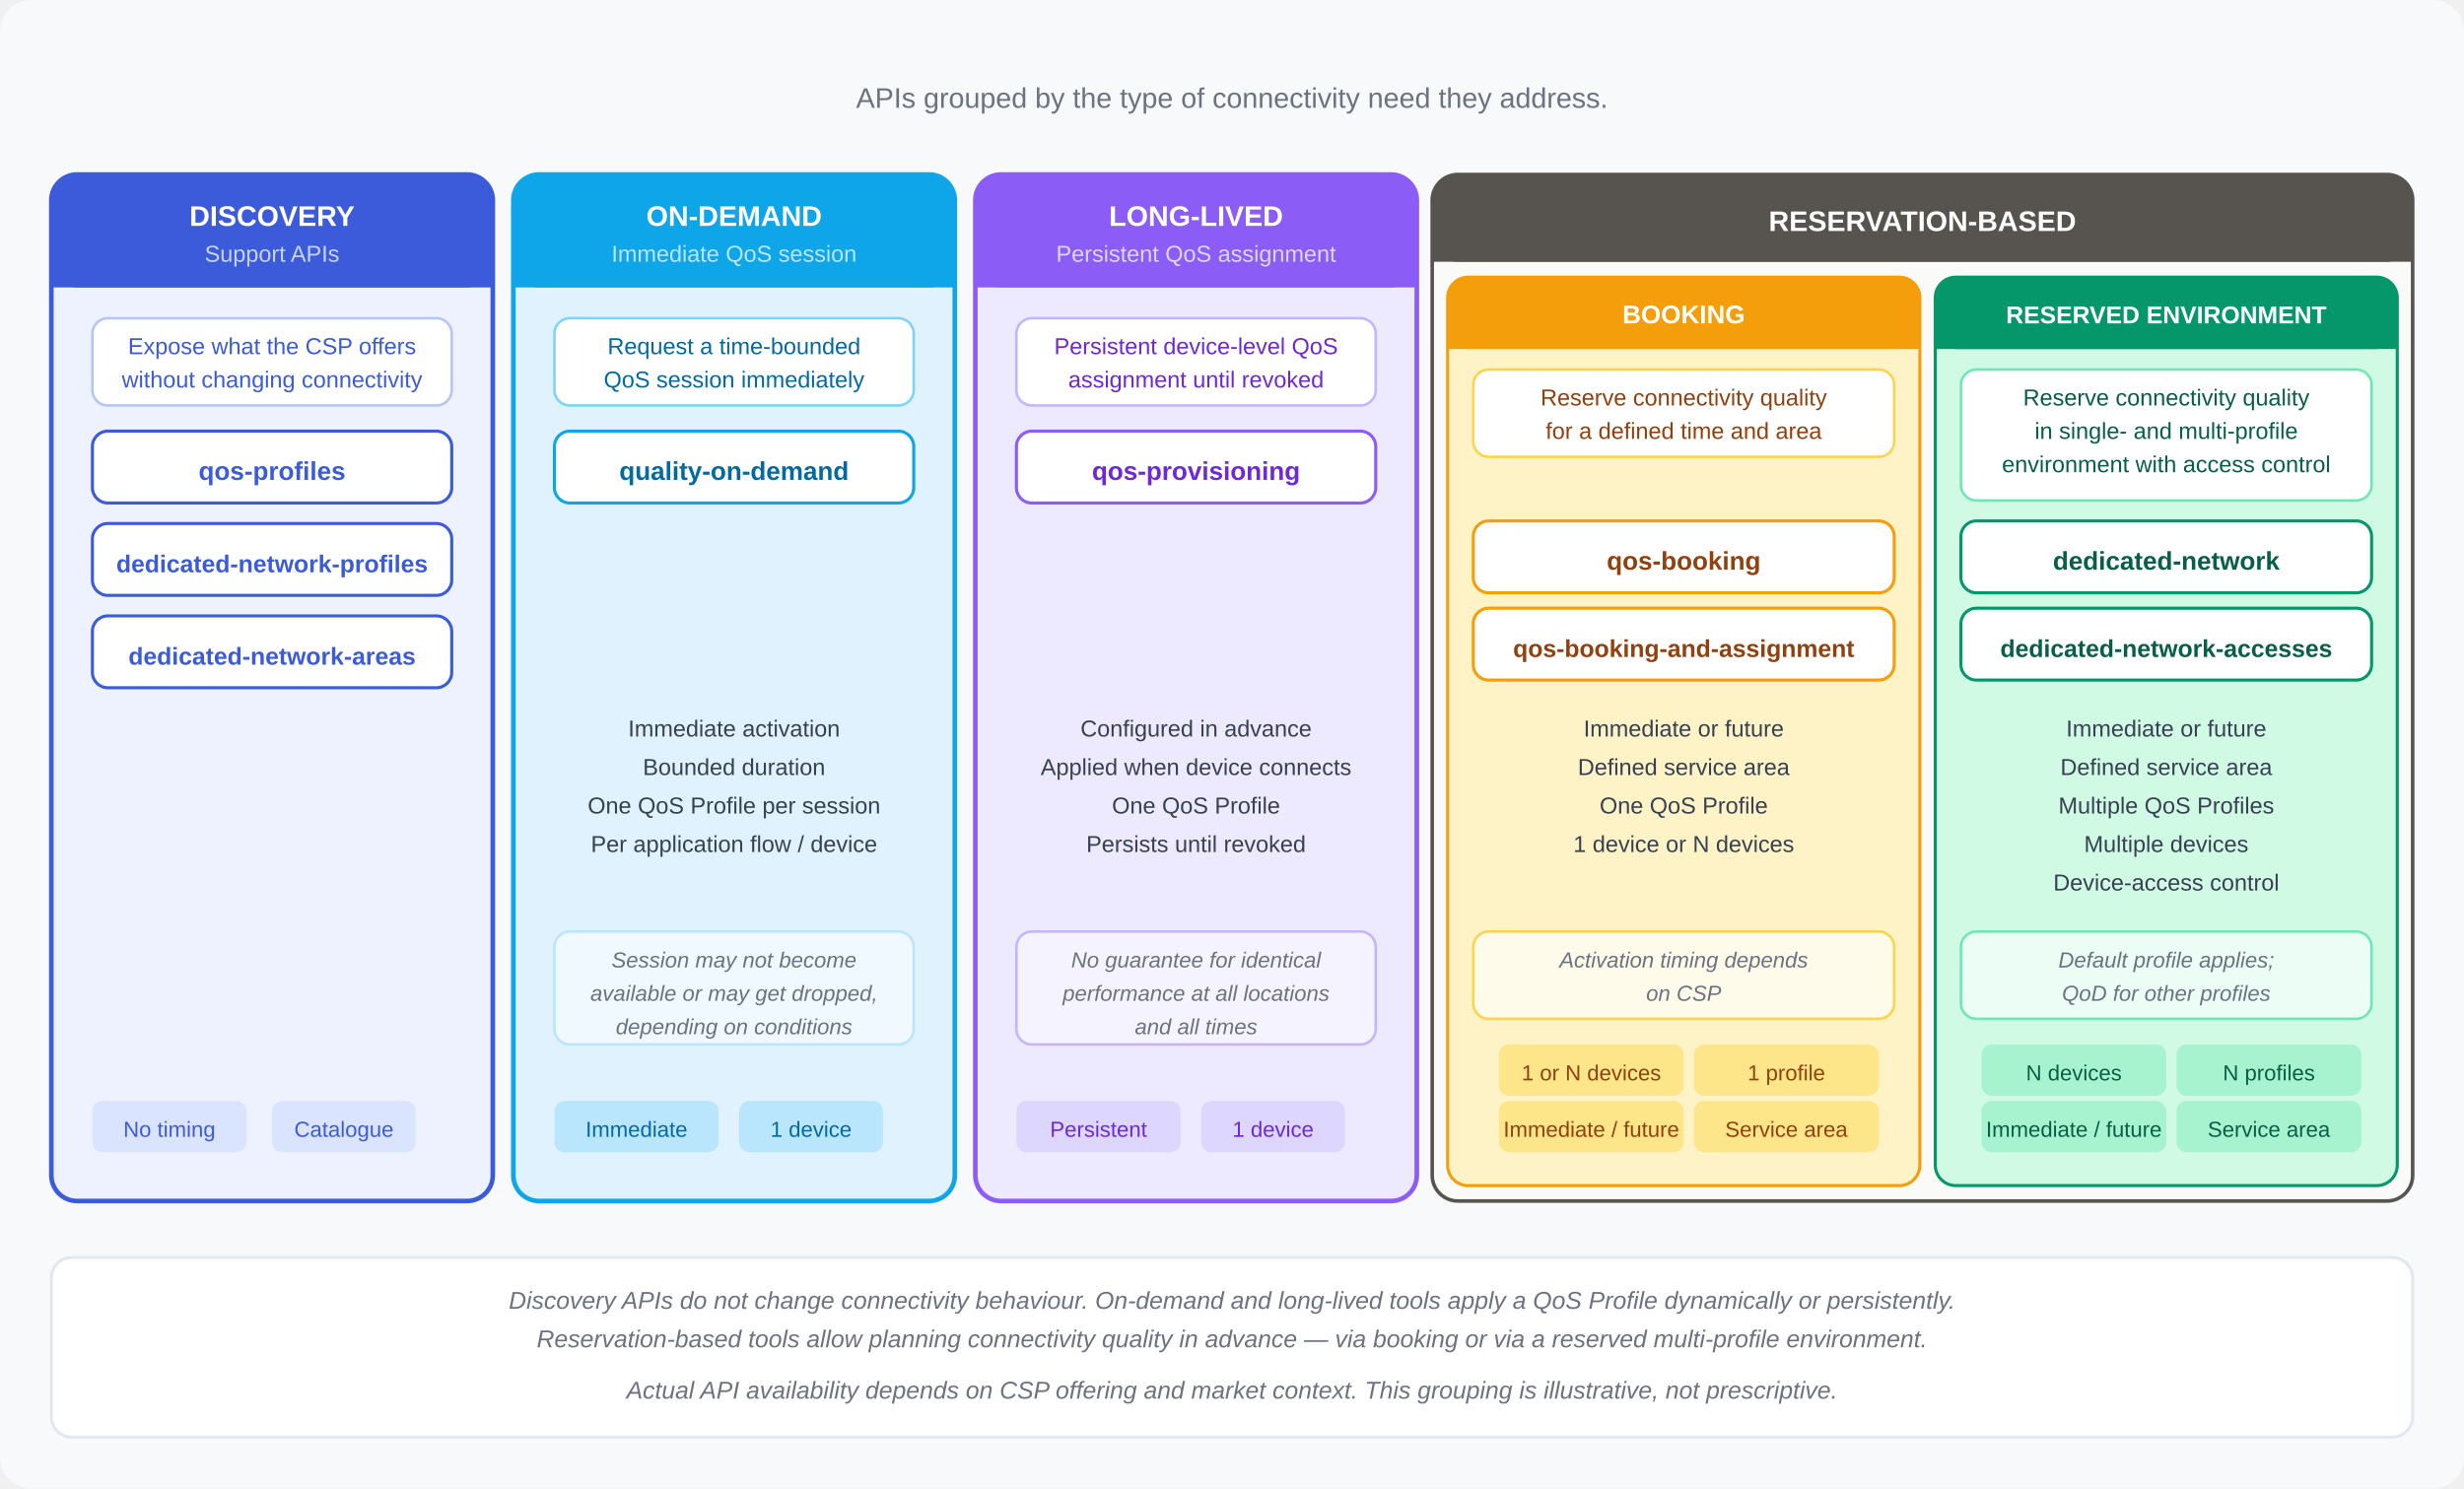
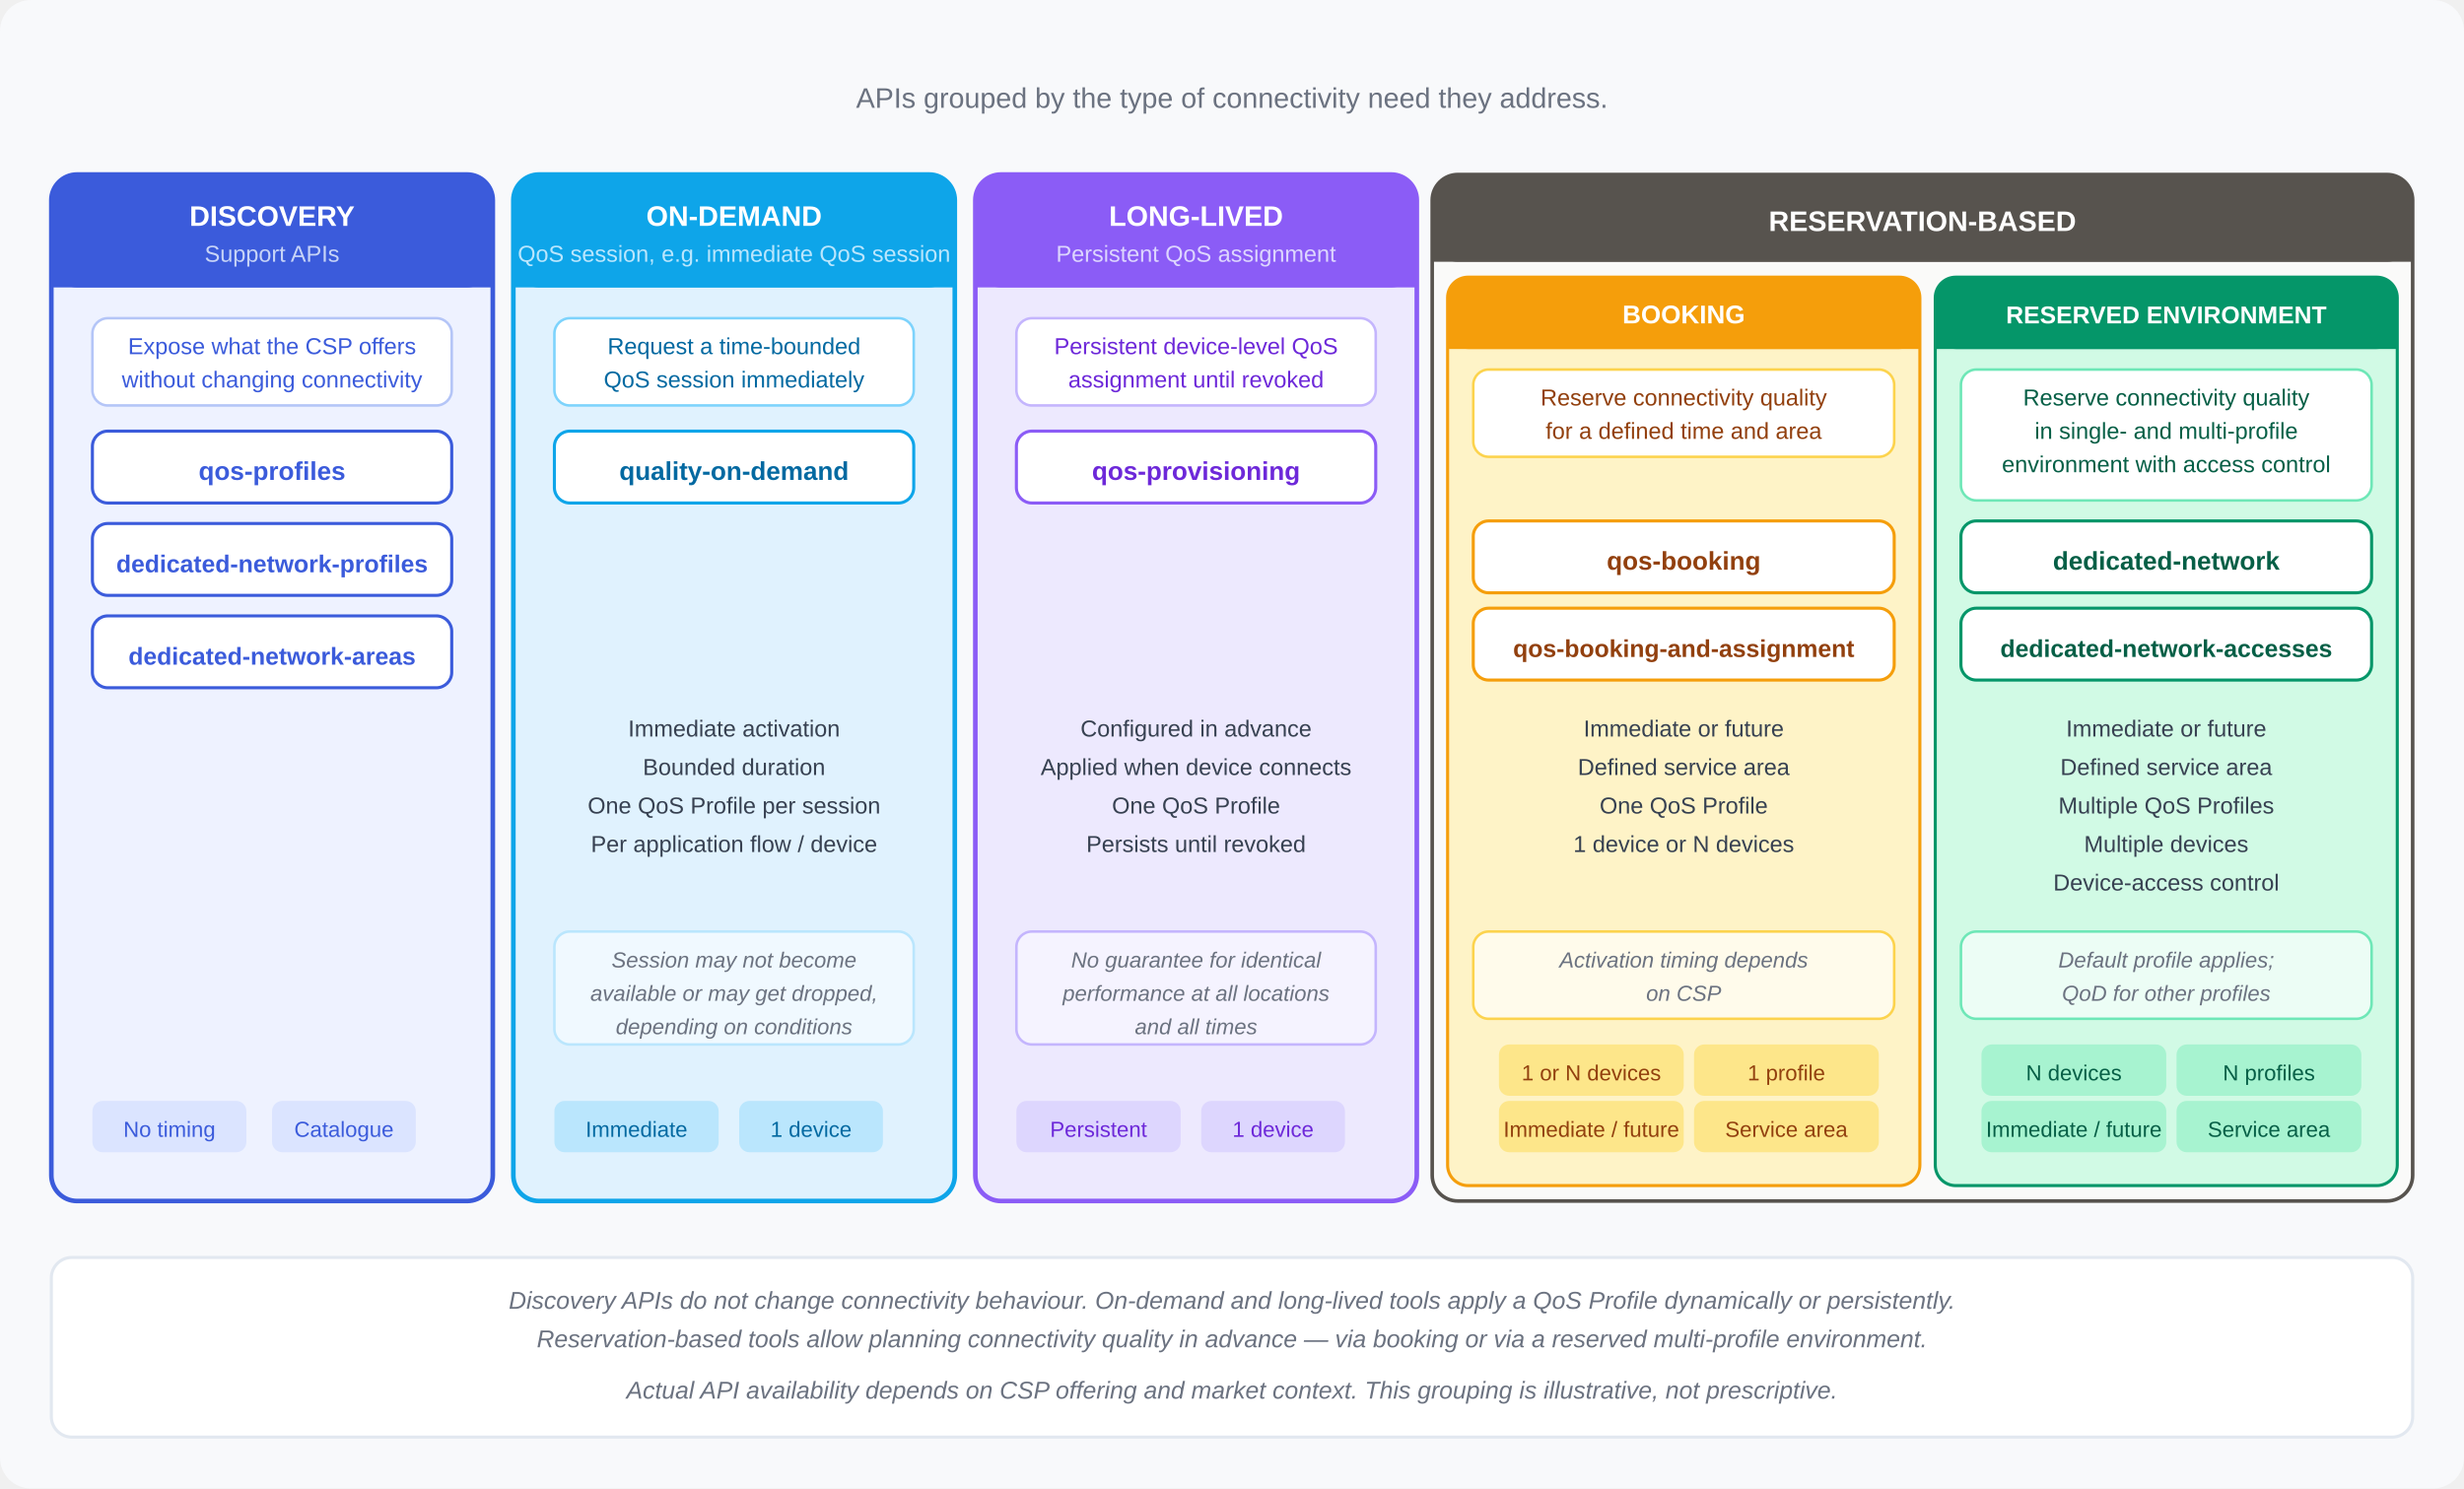
<svg xmlns="http://www.w3.org/2000/svg" viewBox="0 0 960 580" font-family="Segoe UI, Arial, sans-serif">
  <rect width="960" height="580" fill="#f8f9fb" rx="12" />
  <text x="480" y="42" text-anchor="middle" font-size="11" fill="#6b7280">APIs grouped by the type of connectivity need they address.</text>
  <rect x="20" y="68" width="172" height="400" rx="10" fill="#eef2ff" stroke="#3b5bdb" stroke-width="1.8" />
  <rect x="20" y="68" width="172" height="44" rx="10" fill="#3b5bdb" />
  <rect x="20" y="98" width="172" height="14" fill="#3b5bdb" />
  <text x="106" y="88" text-anchor="middle" font-size="11" font-weight="700" fill="white">DISCOVERY</text>
  <text x="106" y="102" text-anchor="middle" font-size="9" fill="#c7d4f7">Support APIs</text>
  <rect x="36" y="124" width="140" height="34" rx="6" fill="white" stroke="#b4c5f7" stroke-width="1" />
  <text x="106" y="138" text-anchor="middle" font-size="9" fill="#3b5bdb">Expose what the CSP offers</text>
  <text x="106" y="151" text-anchor="middle" font-size="9" fill="#3b5bdb">without changing connectivity</text>
  <rect x="36" y="168" width="140" height="28" rx="6" fill="white" stroke="#3b5bdb" stroke-width="1.2" />
  <text x="106" y="187" text-anchor="middle" font-size="10" font-weight="600" fill="#3b5bdb">qos-profiles</text>
  <rect x="36" y="204" width="140" height="28" rx="6" fill="white" stroke="#3b5bdb" stroke-width="1.2" />
  <text x="106" y="223" text-anchor="middle" font-size="9.5" font-weight="600" fill="#3b5bdb">dedicated-network-profiles</text>
  <rect x="36" y="240" width="140" height="28" rx="6" fill="white" stroke="#3b5bdb" stroke-width="1.2" />
  <text x="106" y="259" text-anchor="middle" font-size="9.5" font-weight="600" fill="#3b5bdb">dedicated-network-areas</text>
  <rect x="36" y="429" width="60" height="20" rx="4" fill="#dbe4ff" />
  <text x="66" y="443" text-anchor="middle" font-size="8.5" fill="#3b5bdb">No timing</text>
  <rect x="106" y="429" width="56" height="20" rx="4" fill="#dbe4ff" />
  <text x="134" y="443" text-anchor="middle" font-size="8.5" fill="#3b5bdb">Catalogue</text>
  <rect x="200" y="68" width="172" height="400" rx="10" fill="#e0f2fe" stroke="#0ea5e9" stroke-width="1.8" />
  <rect x="200" y="68" width="172" height="44" rx="10" fill="#0ea5e9" />
  <rect x="200" y="98" width="172" height="14" fill="#0ea5e9" />
  <text x="286" y="88" text-anchor="middle" font-size="11" font-weight="700" fill="white">ON-DEMAND</text>
-   <text x="286" y="102" text-anchor="middle" font-size="9" fill="#bae6fd">Immediate QoS session</text>
+   <text x="286" y="102" text-anchor="middle" font-size="9" fill="#bae6fd">QoS session, e.g. immediate QoS session</text>
  <rect x="216" y="124" width="140" height="34" rx="6" fill="white" stroke="#7dd3fc" stroke-width="1" />
  <text x="286" y="138" text-anchor="middle" font-size="9" fill="#0369a1">Request a time-bounded</text>
  <text x="286" y="151" text-anchor="middle" font-size="9" fill="#0369a1">QoS session immediately</text>
  <rect x="216" y="168" width="140" height="28" rx="6" fill="white" stroke="#0ea5e9" stroke-width="1.2" />
  <text x="286" y="187" text-anchor="middle" font-size="10" font-weight="600" fill="#0369a1">quality-on-demand</text>
  <text x="286" y="287" text-anchor="middle" font-size="9" fill="#374151">Immediate activation</text>
  <text x="286" y="302" text-anchor="middle" font-size="9" fill="#374151">Bounded duration</text>
  <text x="286" y="332" text-anchor="middle" font-size="9" fill="#374151">Per application flow / device</text>
  <text x="286" y="317" text-anchor="middle" font-size="9" fill="#374151">One QoS Profile per session</text>
  <rect x="216" y="363" width="140" height="44" rx="6" fill="#f0f9ff" stroke="#bae6fd" stroke-width="1" />
  <text x="286" y="377" text-anchor="middle" font-size="8.5" fill="#6b7280" font-style="italic">Session may not become</text>
  <text x="286" y="390" text-anchor="middle" font-size="8.5" fill="#6b7280" font-style="italic">available or may get dropped,</text>
  <text x="286" y="403" text-anchor="middle" font-size="8.5" fill="#6b7280" font-style="italic">depending on conditions</text>
  <rect x="216" y="429" width="64" height="20" rx="4" fill="#bae6fd" />
  <text x="248" y="443" text-anchor="middle" font-size="8.5" fill="#0369a1">Immediate</text>
  <rect x="288" y="429" width="56" height="20" rx="4" fill="#bae6fd" />
  <text x="316" y="443" text-anchor="middle" font-size="8.5" fill="#0369a1">1 device</text>
  <rect x="380" y="68" width="172" height="400" rx="10" fill="#ede9fe" stroke="#8b5cf6" stroke-width="1.8" />
  <rect x="380" y="68" width="172" height="44" rx="10" fill="#8b5cf6" />
  <rect x="380" y="98" width="172" height="14" fill="#8b5cf6" />
  <text x="466" y="88" text-anchor="middle" font-size="11" font-weight="700" fill="white">LONG-LIVED</text>
  <text x="466" y="102" text-anchor="middle" font-size="9" fill="#ddd6fe">Persistent QoS assignment</text>
  <rect x="396" y="124" width="140" height="34" rx="6" fill="white" stroke="#c4b5fd" stroke-width="1" />
  <text x="466" y="138" text-anchor="middle" font-size="9" fill="#6d28d9">Persistent device-level QoS</text>
  <text x="466" y="151" text-anchor="middle" font-size="9" fill="#6d28d9">assignment until revoked</text>
  <rect x="396" y="168" width="140" height="28" rx="6" fill="white" stroke="#8b5cf6" stroke-width="1.2" />
  <text x="466" y="187" text-anchor="middle" font-size="10" font-weight="600" fill="#6d28d9">qos-provisioning</text>
  <text x="466" y="287" text-anchor="middle" font-size="9" fill="#374151">Configured in advance</text>
  <text x="466" y="302" text-anchor="middle" font-size="9" fill="#374151">Applied when device connects</text>
  <text x="466" y="332" text-anchor="middle" font-size="9" fill="#374151">Persists until revoked</text>
  <text x="466" y="317" text-anchor="middle" font-size="9" fill="#374151">One QoS Profile</text>
  <rect x="396" y="363" width="140" height="44" rx="6" fill="#f5f3ff" stroke="#c4b5fd" stroke-width="1" />
  <text x="466" y="377" text-anchor="middle" font-size="8.5" fill="#6b7280" font-style="italic">No guarantee for identical</text>
  <text x="466" y="390" text-anchor="middle" font-size="8.5" fill="#6b7280" font-style="italic">performance at all locations</text>
  <text x="466" y="403" text-anchor="middle" font-size="8.5" fill="#6b7280" font-style="italic">and all times</text>
  <rect x="396" y="429" width="64" height="20" rx="4" fill="#ddd6fe" />
  <text x="428" y="443" text-anchor="middle" font-size="8.5" fill="#6d28d9">Persistent</text>
  <rect x="468" y="429" width="56" height="20" rx="4" fill="#ddd6fe" />
  <text x="496" y="443" text-anchor="middle" font-size="8.5" fill="#6d28d9">1 device</text>
  <rect x="558" y="68" width="382" height="400" rx="10" fill="#fafaf9" stroke="#57534e" stroke-width="1.4" />
  <rect x="558" y="68" width="382" height="34" rx="10" fill="#57534e" />
  <rect x="558" y="90" width="382" height="12" fill="#57534e" />
  <text x="749" y="90" text-anchor="middle" font-size="11" font-weight="700" fill="white">RESERVATION-BASED</text>
  <rect x="564" y="108" width="184" height="354" rx="8" fill="#fef3c7" stroke="#f59e0b" stroke-width="1.2" />
  <rect x="564" y="108" width="184" height="28" rx="8" fill="#f59e0b" />
  <rect x="564" y="128" width="184" height="8" fill="#f59e0b" />
  <text x="656" y="126" text-anchor="middle" font-size="10" font-weight="700" fill="white">BOOKING</text>
  <rect x="574" y="144" width="164" height="34" rx="6" fill="white" stroke="#fcd34d" stroke-width="1" />
  <text x="656" y="158" text-anchor="middle" font-size="9" fill="#92400e">Reserve connectivity quality</text>
  <text x="656" y="171" text-anchor="middle" font-size="9" fill="#92400e">for a defined time and area</text>
  <rect x="574" y="203" width="164" height="28" rx="6" fill="white" stroke="#f59e0b" stroke-width="1.2" />
  <text x="656" y="222" text-anchor="middle" font-size="10" font-weight="600" fill="#92400e">qos-booking</text>
  <rect x="574" y="237" width="164" height="28" rx="6" fill="white" stroke="#f59e0b" stroke-width="1.2" />
  <text x="656" y="256" text-anchor="middle" font-size="9.5" font-weight="600" fill="#92400e">qos-booking-and-assignment</text>
  <text x="656" y="287" text-anchor="middle" font-size="9" fill="#374151">Immediate or future</text>
  <text x="656" y="302" text-anchor="middle" font-size="9" fill="#374151">Defined service area</text>
  <text x="656" y="317" text-anchor="middle" font-size="9" fill="#374151">One QoS Profile</text>
  <text x="656" y="332" text-anchor="middle" font-size="9" fill="#374151">1 device or N devices</text>
  <rect x="574" y="363" width="164" height="34" rx="6" fill="#fffbeb" stroke="#fcd34d" stroke-width="1" />
  <text x="656" y="377" text-anchor="middle" font-size="8.5" fill="#6b7280" font-style="italic">Activation timing depends</text>
  <text x="656" y="390" text-anchor="middle" font-size="8.5" fill="#6b7280" font-style="italic">on CSP</text>
  <rect x="584" y="407" width="72" height="20" rx="4" fill="#fde68a" />
  <text x="620" y="421" text-anchor="middle" font-size="8.5" fill="#92400e">1 or N devices</text>
  <rect x="660" y="407" width="72" height="20" rx="4" fill="#fde68a" />
  <text x="696" y="421" text-anchor="middle" font-size="8.5" fill="#92400e">1 profile</text>
  <rect x="584" y="429" width="72" height="20" rx="4" fill="#fde68a" />
  <text x="620" y="443" text-anchor="middle" font-size="8.5" fill="#92400e">Immediate / future</text>
  <rect x="660" y="429" width="72" height="20" rx="4" fill="#fde68a" />
  <text x="696" y="443" text-anchor="middle" font-size="8.5" fill="#92400e">Service area</text>
  <rect x="754" y="108" width="180" height="354" rx="8" fill="#d1fae5" stroke="#059669" stroke-width="1.2" />
  <rect x="754" y="108" width="180" height="28" rx="8" fill="#059669" />
  <rect x="754" y="128" width="180" height="8" fill="#059669" />
  <text x="844" y="126" text-anchor="middle" font-size="9.5" font-weight="700" fill="white">RESERVED ENVIRONMENT</text>
  <rect x="764" y="144" width="160" height="51" rx="6" fill="white" stroke="#6ee7b7" stroke-width="1" />
  <text x="844" y="158" text-anchor="middle" font-size="9" fill="#065f46">Reserve connectivity quality</text>
  <text x="844" y="171" text-anchor="middle" font-size="9" fill="#065f46">in single- and multi-profile</text>
  <text x="844" y="184" text-anchor="middle" font-size="9" fill="#065f46">environment with access control</text>
  <rect x="764" y="203" width="160" height="28" rx="6" fill="white" stroke="#059669" stroke-width="1.2" />
  <text x="844" y="222" text-anchor="middle" font-size="10" font-weight="600" fill="#065f46">dedicated-network</text>
  <rect x="764" y="237" width="160" height="28" rx="6" fill="white" stroke="#059669" stroke-width="1.2" />
  <text x="844" y="256" text-anchor="middle" font-size="9.5" font-weight="600" fill="#065f46">dedicated-network-accesses</text>
  <text x="844" y="287" text-anchor="middle" font-size="9" fill="#374151">Immediate or future</text>
  <text x="844" y="302" text-anchor="middle" font-size="9" fill="#374151">Defined service area</text>
  <text x="844" y="317" text-anchor="middle" font-size="9" fill="#374151">Multiple QoS Profiles</text>
  <text x="844" y="332" text-anchor="middle" font-size="9" fill="#374151">Multiple devices</text>
  <text x="844" y="347" text-anchor="middle" font-size="9" fill="#374151">Device-access control</text>
  <rect x="764" y="363" width="160" height="34" rx="6" fill="#ecfdf5" stroke="#6ee7b7" stroke-width="1" />
  <text x="844" y="377" text-anchor="middle" font-size="8.5" fill="#6b7280" font-style="italic">Default profile applies;</text>
  <text x="844" y="390" text-anchor="middle" font-size="8.5" fill="#6b7280" font-style="italic">QoD for other profiles</text>
  <rect x="772" y="407" width="72" height="20" rx="4" fill="#a7f3d0" />
  <text x="808" y="421" text-anchor="middle" font-size="8.5" fill="#065f46">N devices</text>
  <rect x="848" y="407" width="72" height="20" rx="4" fill="#a7f3d0" />
  <text x="884" y="421" text-anchor="middle" font-size="8.5" fill="#065f46">N profiles</text>
  <rect x="772" y="429" width="72" height="20" rx="4" fill="#a7f3d0" />
  <text x="808" y="443" text-anchor="middle" font-size="8.5" fill="#065f46">Immediate / future</text>
  <rect x="848" y="429" width="72" height="20" rx="4" fill="#a7f3d0" />
  <text x="884" y="443" text-anchor="middle" font-size="8.5" fill="#065f46">Service area</text>
  <rect x="20" y="490" width="920" height="70" rx="8" fill="white" stroke="#e2e8f0" stroke-width="1.2" />
  <text x="480" y="510" text-anchor="middle" font-size="9.5" fill="#6b7280" font-style="italic">Discovery APIs do not change connectivity behaviour. On-demand and long-lived tools apply a QoS Profile dynamically or persistently.</text>
  <text x="480" y="525" text-anchor="middle" font-size="9.5" fill="#6b7280" font-style="italic">Reservation-based tools allow planning connectivity quality in advance — via booking or via a reserved multi-profile environment.</text>
  <text x="480" y="545" text-anchor="middle" font-size="9.5" fill="#6b7280" font-style="italic">Actual API availability depends on CSP offering and market context. This grouping is illustrative, not prescriptive.</text>
</svg>
